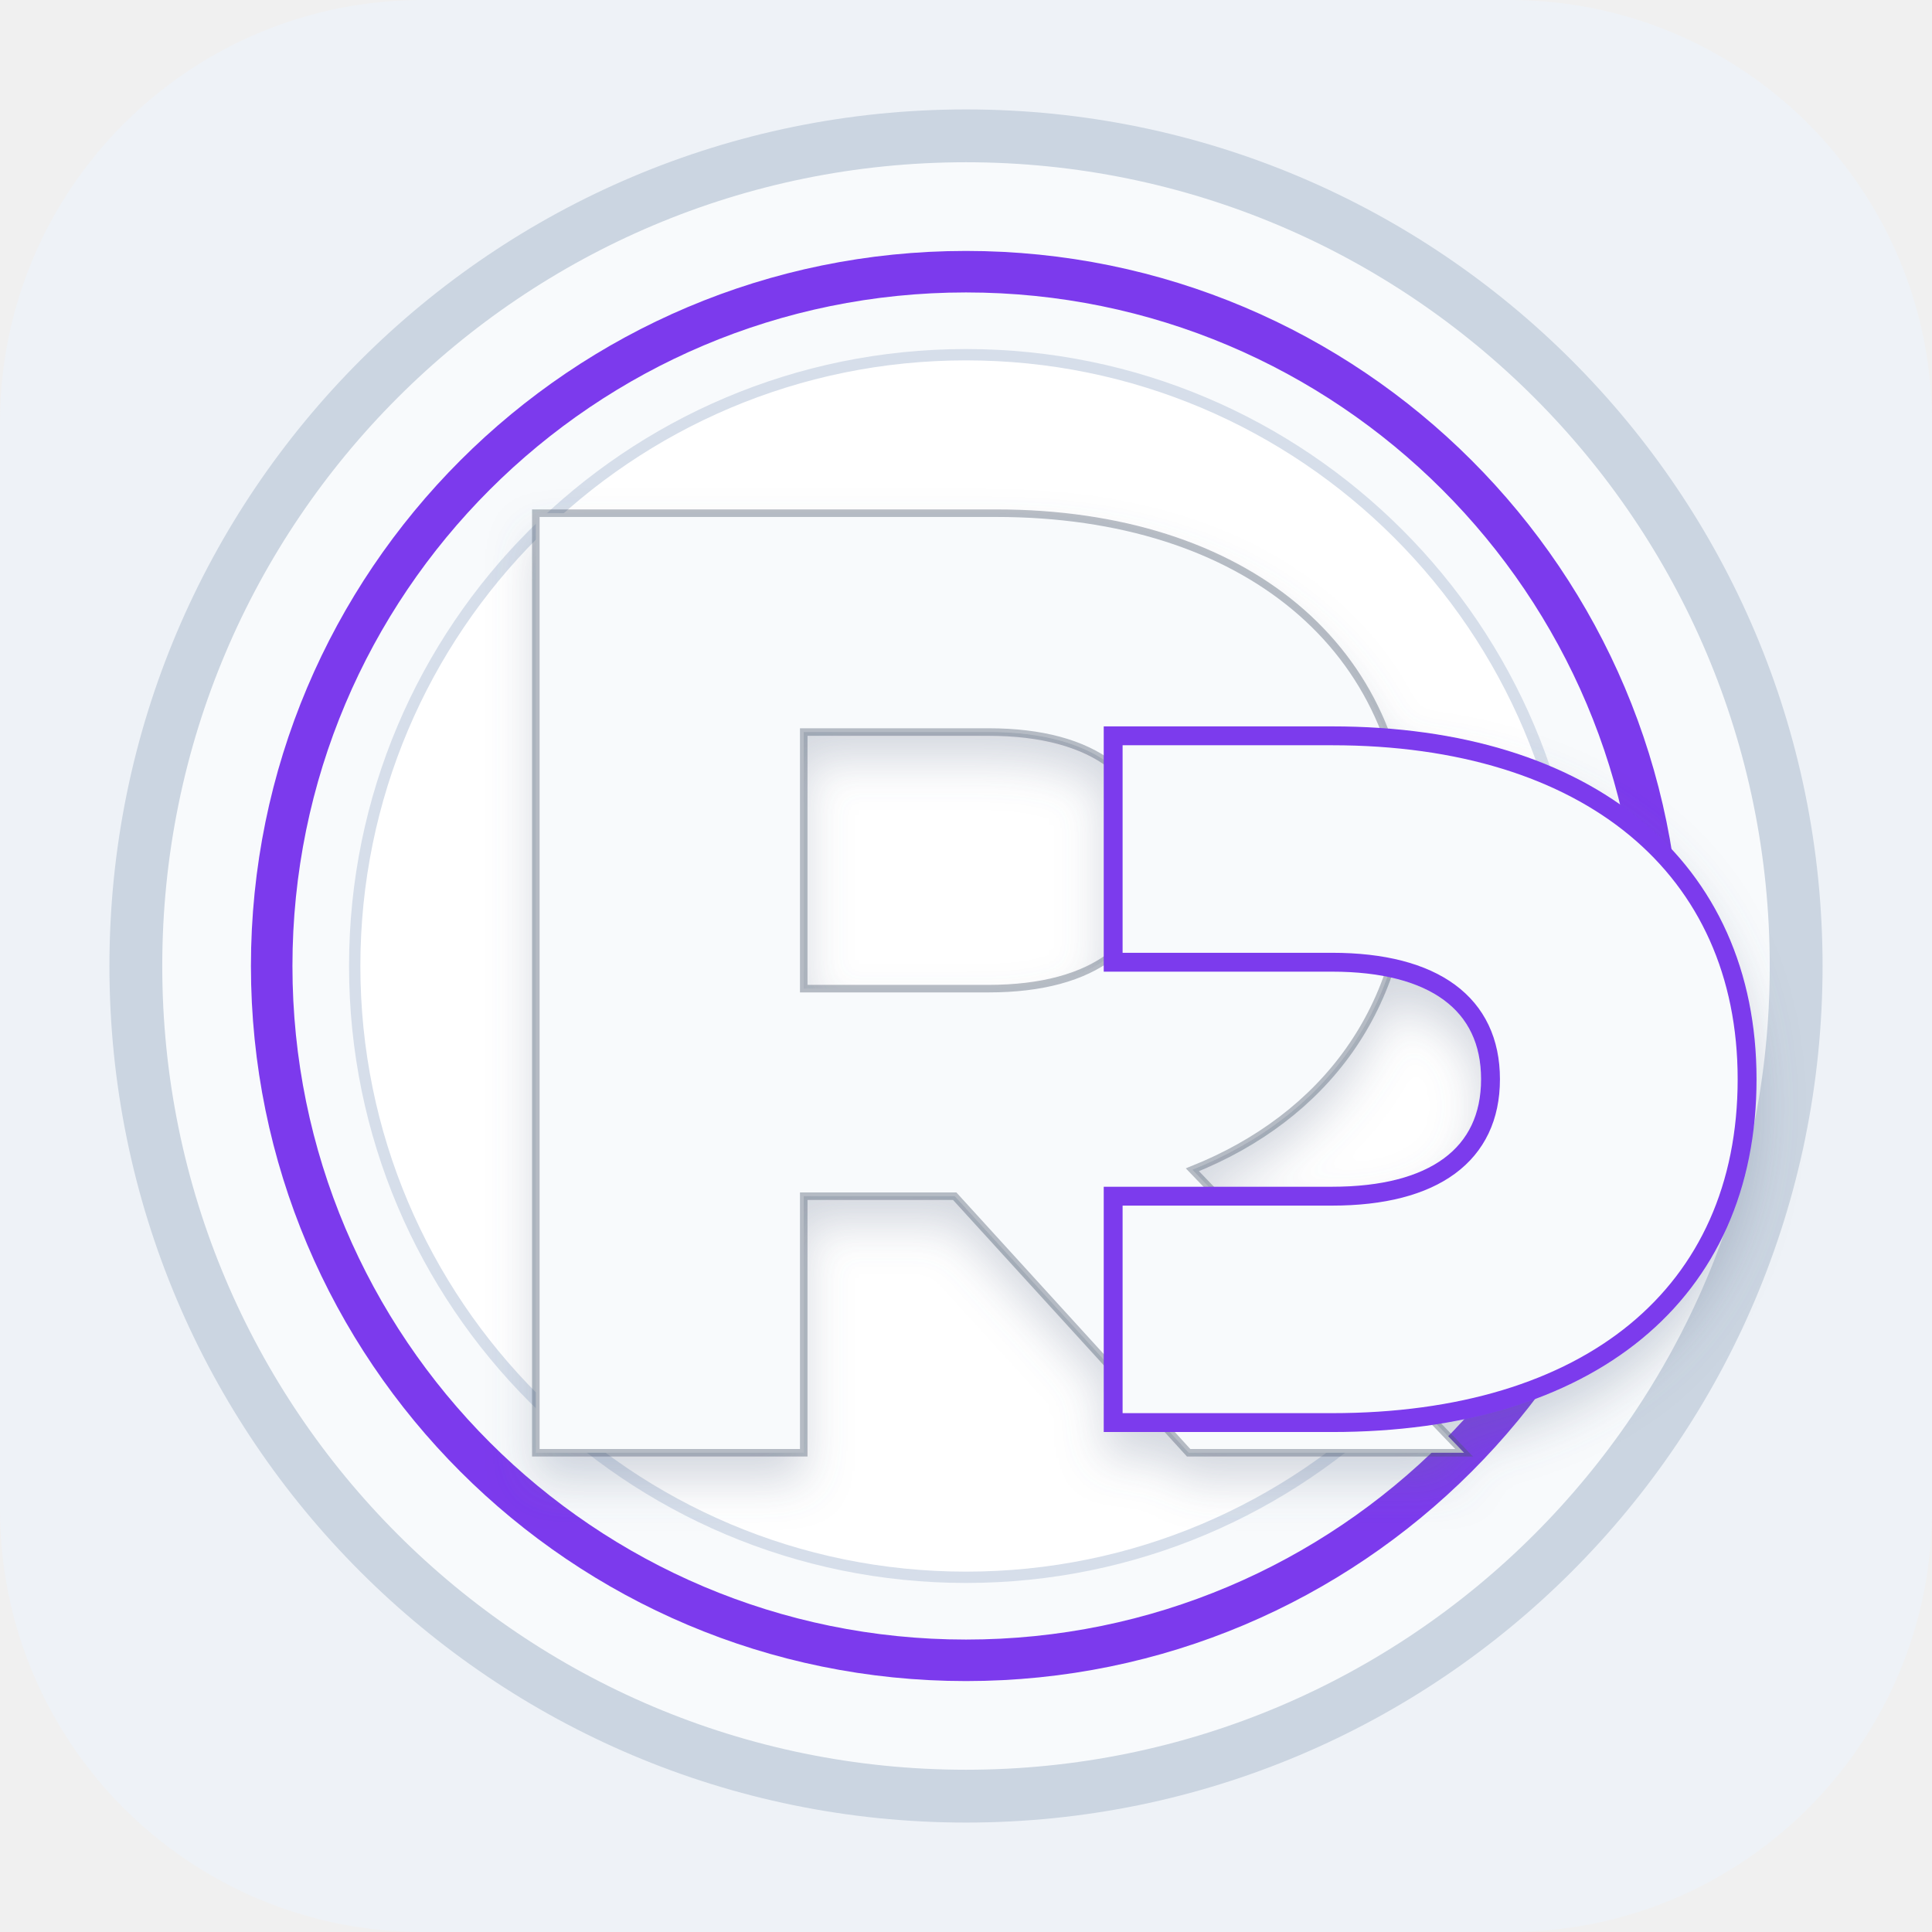
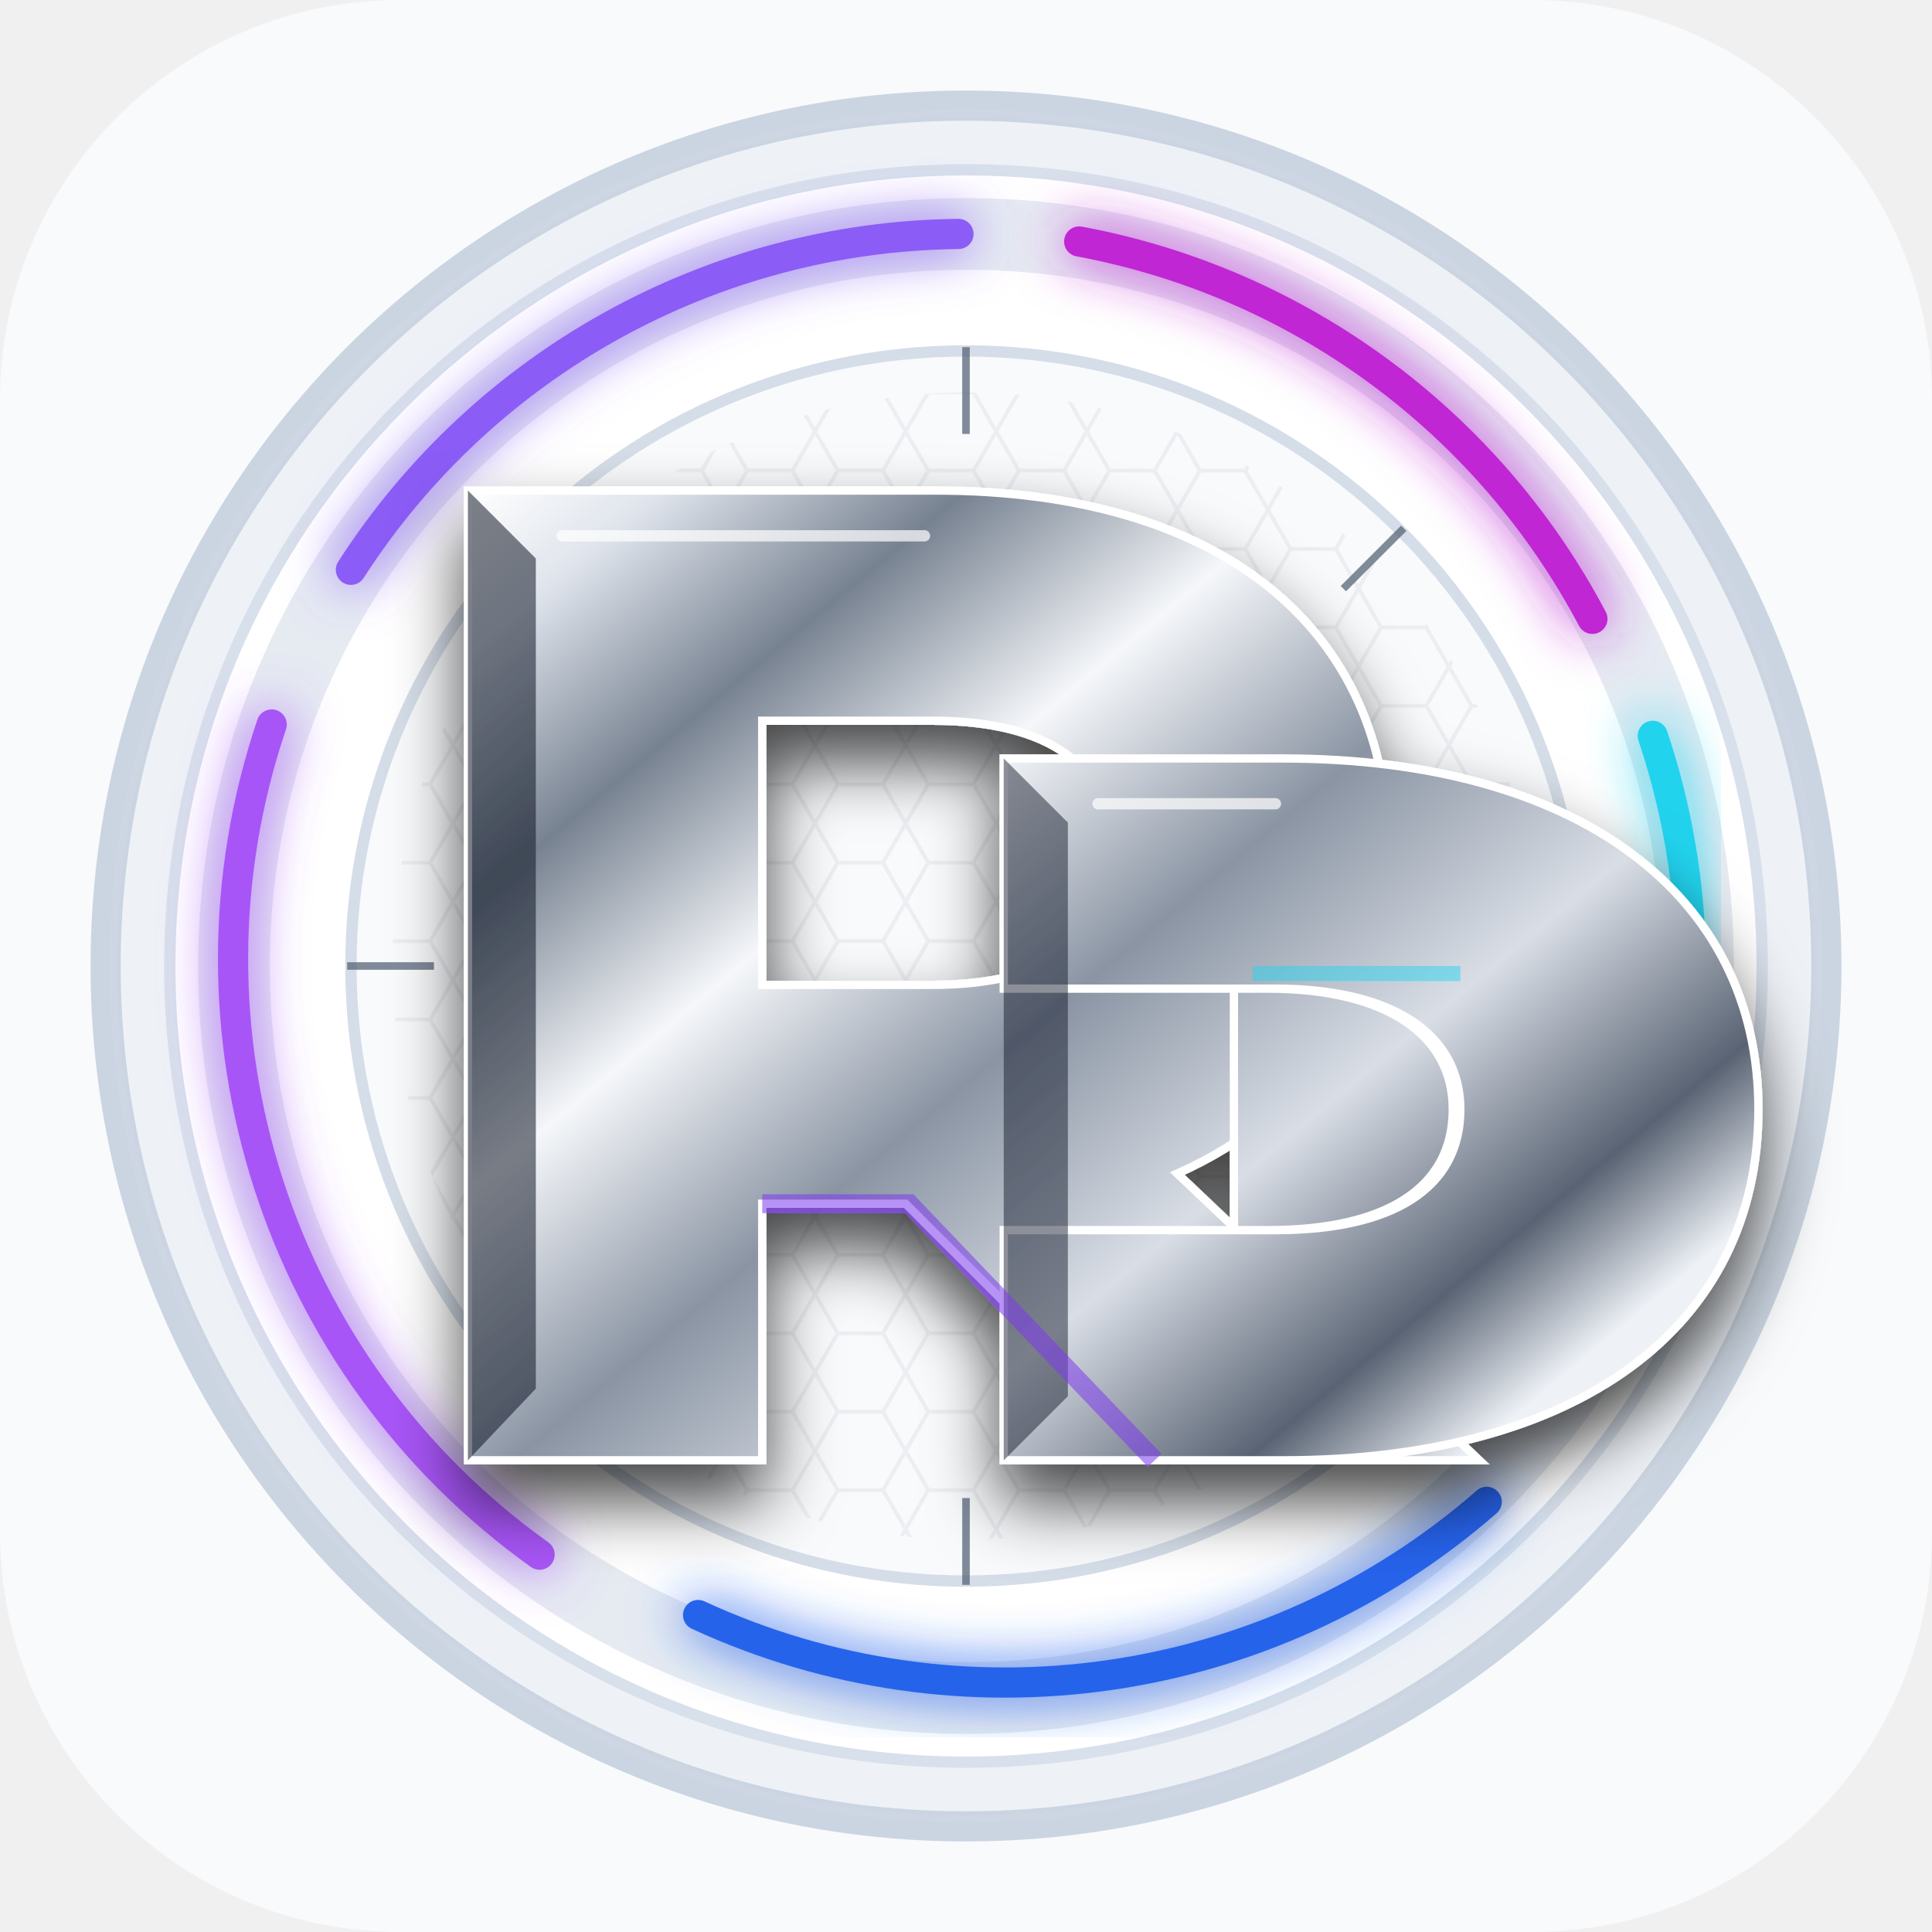
- <svg xmlns="http://www.w3.org/2000/svg" viewBox="0 0 512 512" role="img" aria-label="RogueDashboard light logo">
+ <svg xmlns="http://www.w3.org/2000/svg" viewBox="0 0 512 512" role="img" aria-labelledby="title desc">
  <defs>
-     <linearGradient id="g" x1="75" y1="70" x2="440" y2="440">
-       <stop stop-color="#7c3aed" />
-       <stop offset=".55" stop-color="#4f46e5" />
-       <stop offset="1" stop-color="#0284c7" />
+     <radialGradient id="bg" cx="50%" cy="42%" r="68%">
+       <stop offset="0" stop-color="#151a24" />
+       <stop offset=".62" stop-color="#080b11" />
+       <stop offset="1" stop-color="#020306" />
+     </radialGradient>
+     <linearGradient id="neon" x1="74" y1="72" x2="440" y2="442" gradientUnits="userSpaceOnUse">
+       <stop stop-color="#8b5cf6" />
+       <stop offset=".34" stop-color="#c026d3" />
+       <stop offset=".68" stop-color="#2563eb" />
+       <stop offset="1" stop-color="#22d3ee" />
    </linearGradient>
-     <linearGradient id="s" x1="150" y1="120" x2="370" y2="390">
-       <stop stop-color="#f8fafc" />
-       <stop offset=".2" stop-color="#94a3b8" />
-       <stop offset=".48" stop-color="#fff" />
-       <stop offset=".72" stop-color="#64748b" />
-       <stop offset="1" stop-color="#e2e8f0" />
+     <linearGradient id="steel" x1="139" y1="118" x2="373" y2="399" gradientUnits="userSpaceOnUse">
+       <stop stop-color="#ffffff" />
+       <stop offset=".09" stop-color="#dfe4ec" />
+       <stop offset=".23" stop-color="#778291" />
+       <stop offset=".39" stop-color="#f5f7fa" />
+       <stop offset=".56" stop-color="#8a94a3" />
+       <stop offset=".74" stop-color="#d9dee6" />
+       <stop offset=".9" stop-color="#596373" />
+       <stop offset="1" stop-color="#eef2f7" />
    </linearGradient>
-     <filter id="x">
-       <feDropShadow dx="0" dy="7" stdDeviation="6" flood-color="#64748b" flood-opacity=".28" />
+     <linearGradient id="edge" x1="162" y1="140" x2="367" y2="380">
+       <stop stop-color="#fff" />
+       <stop offset=".5" stop-color="#657182" />
+       <stop offset="1" stop-color="#d8dee8" />
+     </linearGradient>
+     <pattern id="hex" width="24" height="20.784" patternUnits="userSpaceOnUse">
+       <path d="M6 0h12l6 10.392-6 10.392H6L0 10.392Z" fill="none" stroke="#64748b" stroke-opacity=".085" stroke-width="1" />
+     </pattern>
+     <filter id="glow" x="-30%" y="-30%" width="160%" height="160%">
+       <feGaussianBlur stdDeviation="7" result="b" />
+       <feMerge>
+         <feMergeNode in="b" />
+         <feMergeNode in="SourceGraphic" />
+       </feMerge>
+     </filter>
+     <filter id="shadow" x="-30%" y="-30%" width="170%" height="170%">
+       <feDropShadow dx="0" dy="10" stdDeviation="9" flood-color="#000" flood-opacity=".72" />
    </filter>
  </defs>
-   <rect width="512" height="512" rx="112" fill="#eef2f7" />
-   <circle cx="256" cy="256" r="220" fill="#f8fafc" stroke="#cbd5e1" stroke-width="14" />
-   <circle cx="256" cy="256" r="184" fill="none" stroke="url(#g)" stroke-width="11" />
-   <circle cx="256" cy="256" r="162" fill="#ffffff" stroke="#d6deea" stroke-width="3" />
-   <g filter="url(#x)">
-     <path d="M142 136h122c66 0 109 36 109 91 0 40-22 69-57 83l72 75h-73l-62-68h-40v68h-71V136zm71 58v68h49c28 0 44-12 44-34 0-22-16-34-44-34h-49z" fill="url(#s)" stroke="#475569" stroke-opacity=".38" stroke-width="2" />
-     <path d="M295 195h58c68 0 110 35 110 91 0 57-42 91-110 91h-58v-60h58c27 0 42-11 42-31s-15-31-42-31h-58v-60z" fill="url(#s)" stroke="url(#g)" stroke-width="5" />
+   <rect width="512" height="512" rx="106" fill="#f8fafc" />
+   <circle cx="256" cy="256" r="228" fill="#eef2f7" stroke="#cbd5e1" stroke-width="8" />
+   <circle cx="256" cy="256" r="211" fill="#ffffff" stroke="#d8e0eb" stroke-width="3" />
+   <circle cx="256" cy="256" r="194" fill="none" stroke="#e6ebf2" stroke-width="19" />
+   <path d="M93 151A194 194 0 0 1 254 62" fill="none" stroke="#8b5cf6" stroke-width="8" stroke-linecap="round" filter="url(#glow)" />
+   <path d="M286 64a194 194 0 0 1 136 100" fill="none" stroke="#c026d3" stroke-width="8" stroke-linecap="round" filter="url(#glow)" />
+   <path d="M438 195a194 194 0 0 1-16 159" fill="none" stroke="#22d3ee" stroke-width="8" stroke-linecap="round" filter="url(#glow)" />
+   <path d="M394 398a194 194 0 0 1-209 30" fill="none" stroke="#2563eb" stroke-width="8" stroke-linecap="round" filter="url(#glow)" />
+   <path d="M143 412A194 194 0 0 1 72 192" fill="none" stroke="#a855f7" stroke-width="8" stroke-linecap="round" filter="url(#glow)" />
+   <circle cx="256" cy="256" r="163" fill="#f8fafc" stroke="#d5dde8" stroke-width="3" />
+   <circle cx="256" cy="256" r="152" fill="url(#hex)" />
+   <g stroke="#526073" stroke-width="2" opacity=".72">
+     <path d="M256 92v23M256 397v23M92 256h23M397 256h23" />
+     <path d="M140 140l16 16M356 356l16 16M372 140l-16 16M156 356l-16 16" />
  </g>
+   <g filter="url(#shadow)">
+     <path d="M124 130h124c75 0 120 36 120 96 0 38-20 69-56 85l80 76h-84l-68-68h-38v68h-78V130Zm78 61v70h45c31 0 48-12 48-35s-17-35-48-35h-45Z" fill="url(#steel)" stroke="url(#edge)" stroke-width="2.2" />
+     <path d="M266 201h74c78 0 126 36 126 93 0 58-48 93-126 93h-74v-61h70c31 0 49-11 49-32 0-20-18-32-49-32h-70v-61Zm61 61v64h11c31 0 49-11 49-32 0-20-18-32-49-32h-11Z" fill="url(#steel)" stroke="url(#edge)" stroke-width="2.2" />
+     <path d="M124 130l18 18v220l-18 19V130Z" fill="#111827" opacity=".55" />
+     <path d="M266 201l17 17v152l-17 17V201Z" fill="#111827" opacity=".48" />
+     <path d="M149 142h96M291 213h47" stroke="#fff" stroke-opacity=".7" stroke-width="3" stroke-linecap="round" />
+     <path d="M306 387l-65-68h-39" fill="none" stroke="#7c3aed" stroke-opacity=".55" stroke-width="5" />
+     <path d="M387 258h-55" fill="none" stroke="#22d3ee" stroke-opacity=".48" stroke-width="4" />
+   </g>
+   <circle cx="256" cy="256" r="226" fill="none" stroke="#fff" stroke-opacity=".035" stroke-width="2" />
</svg>
